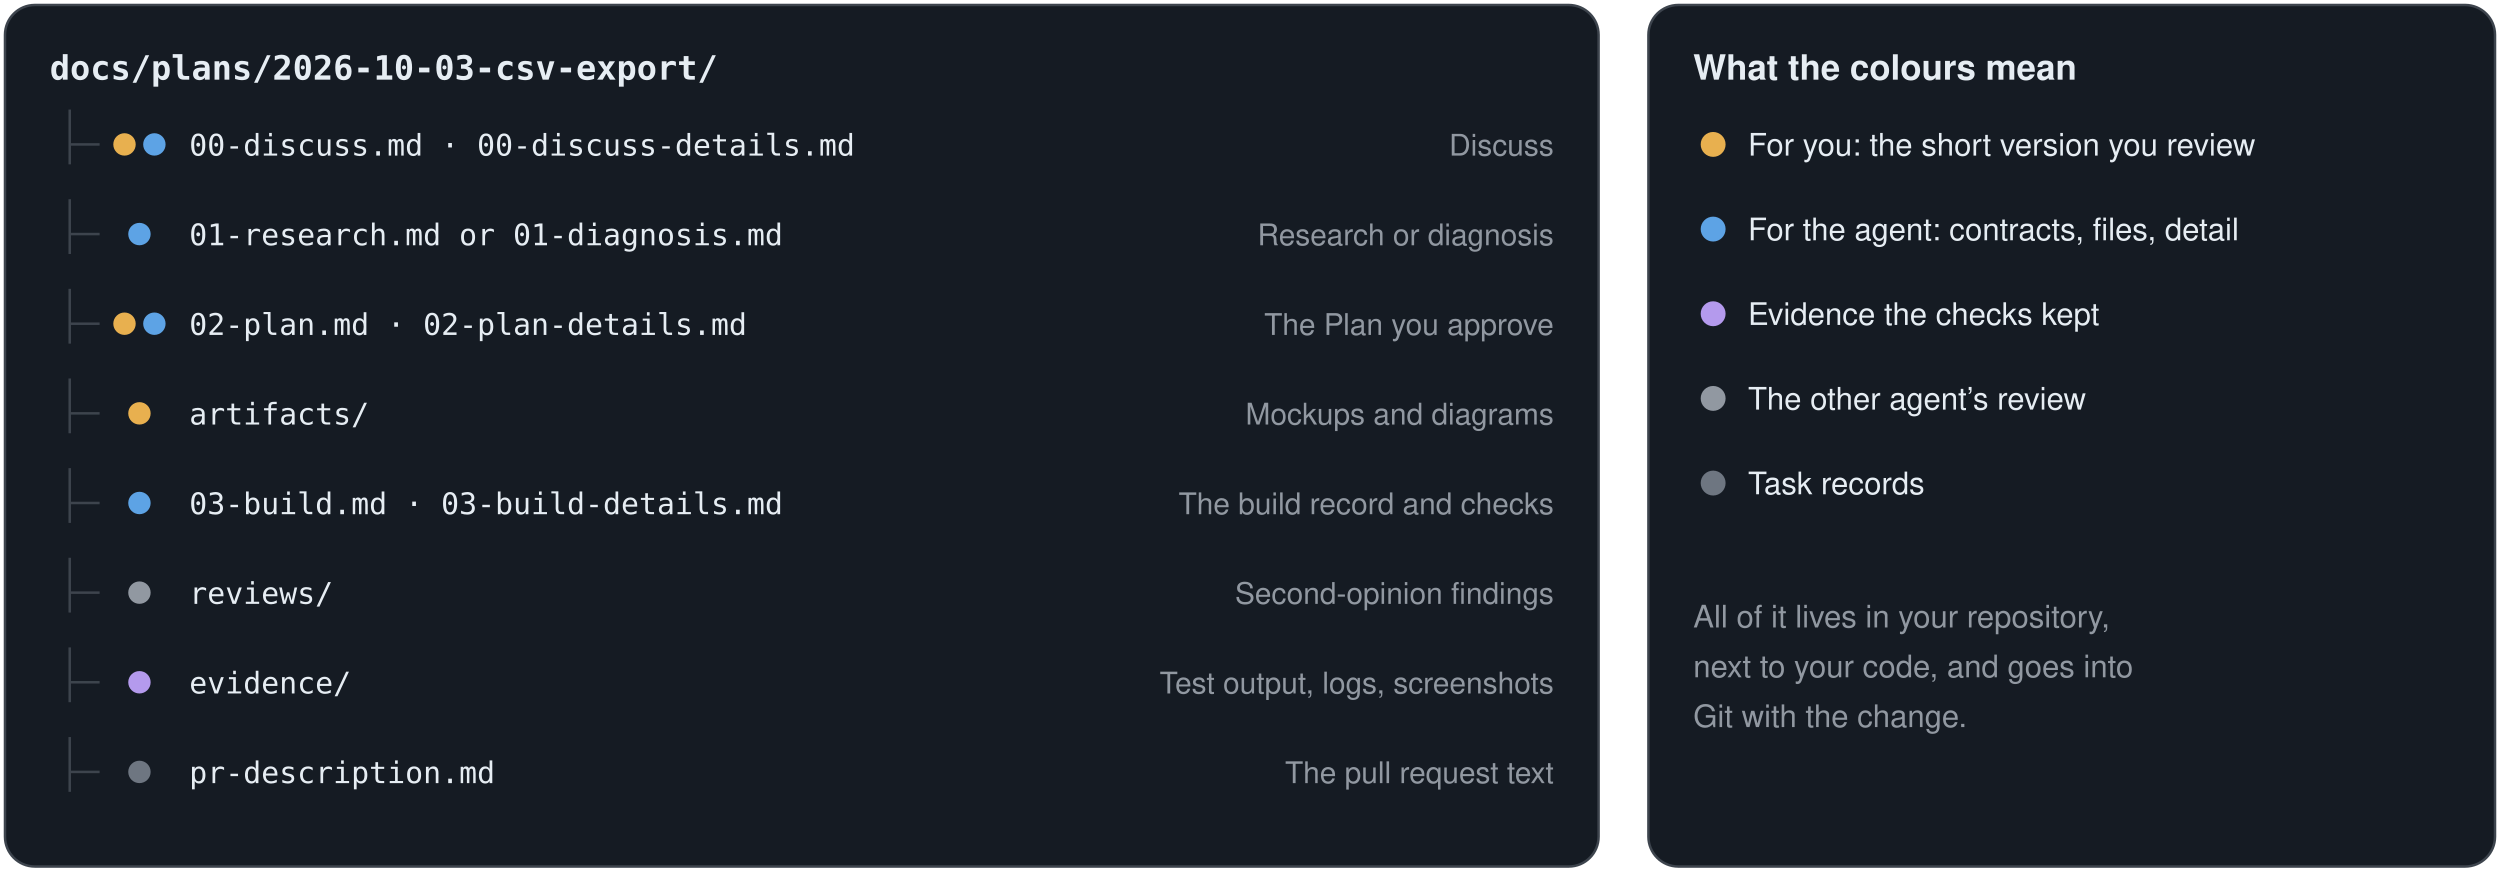
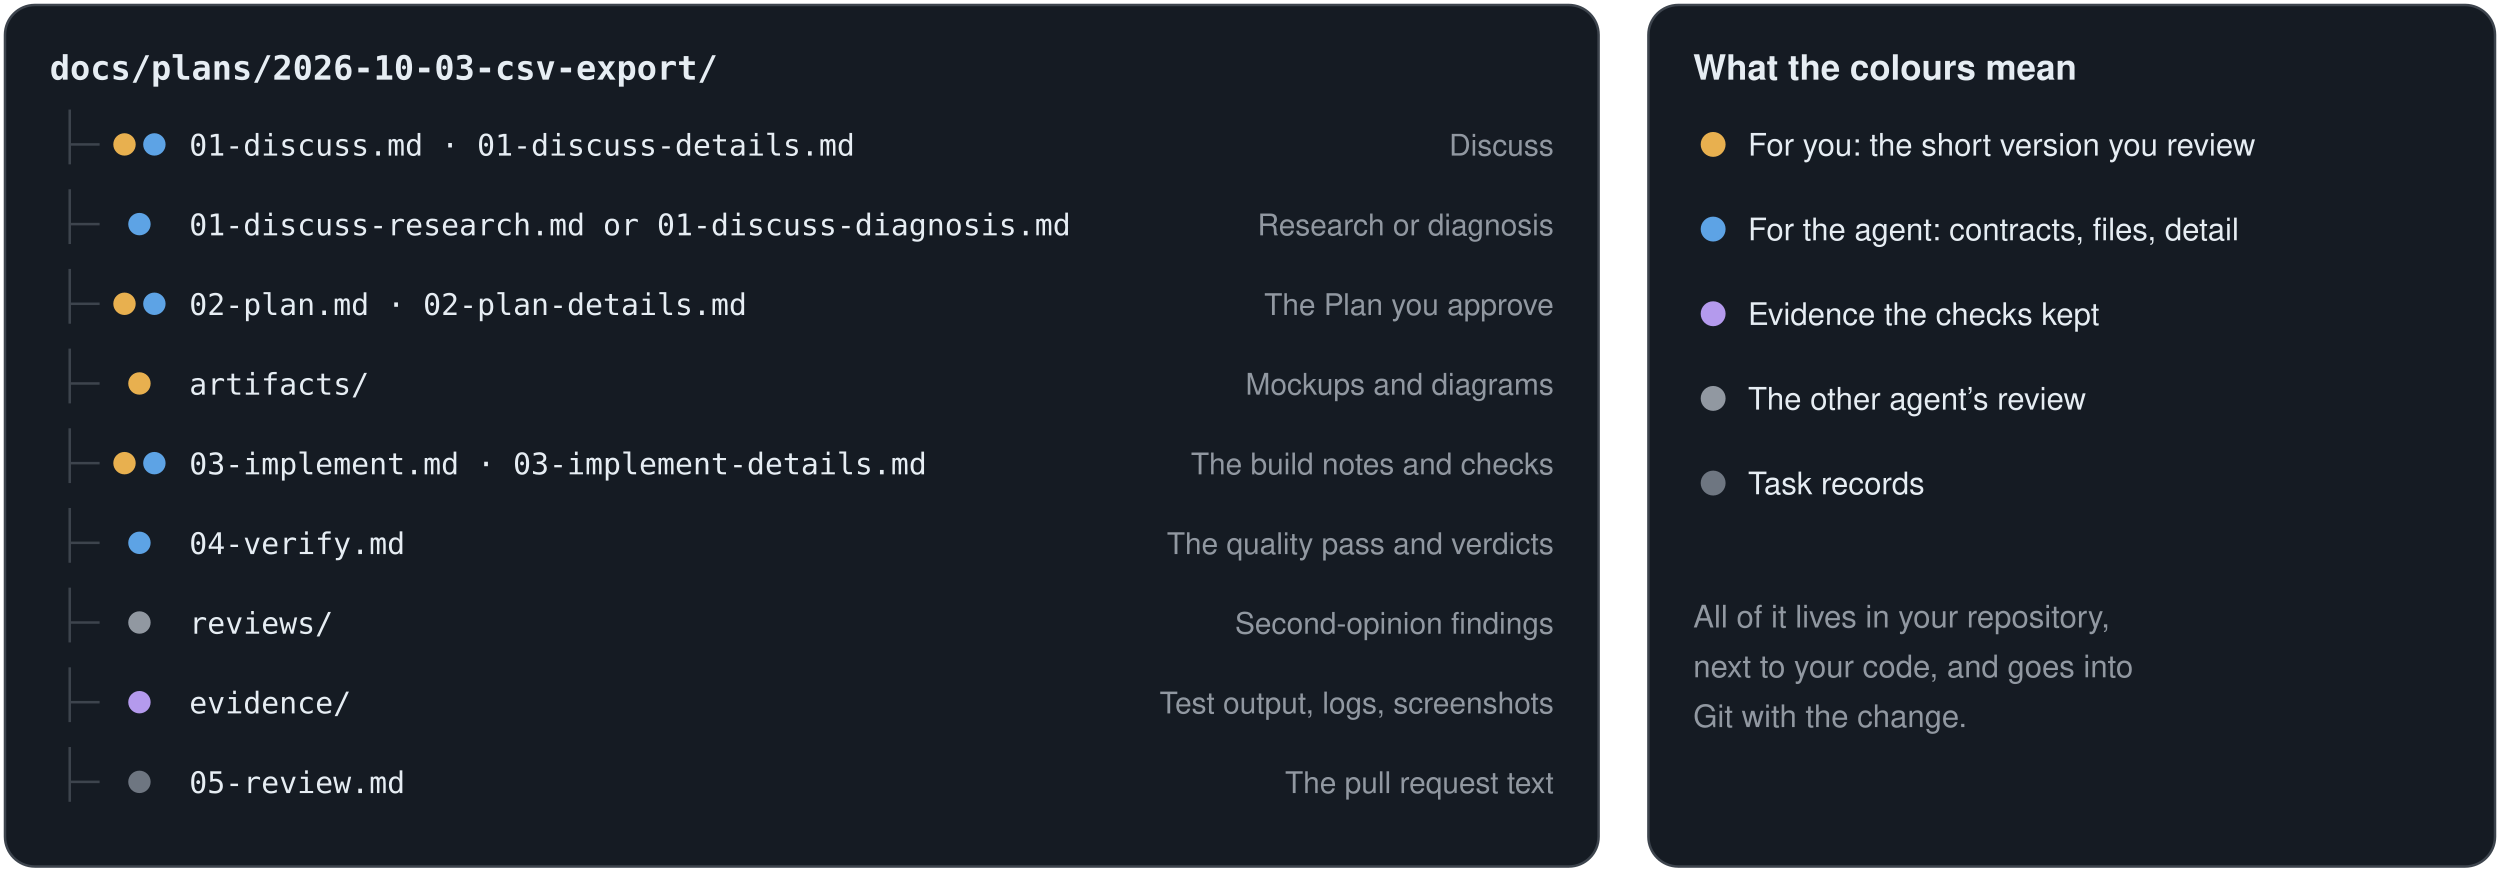
- <svg xmlns="http://www.w3.org/2000/svg" width="1004" height="354" viewBox="-2 -2 1004 354" role="img" aria-label="A task folder in docs/plans: the Discuss and Plan documents with their details, research or diagnosis, mockups, the build record, reviews, evidence and the pull request text">
+ <svg xmlns="http://www.w3.org/2000/svg" width="1004" height="354" viewBox="-2 -2 1004 354" role="img" aria-label="A task folder in docs/plans: one file per step, from 01-discuss to 05-review, with the agent’s details beside Discuss, Plan and Implement, research or diagnosis, mockups, reviews and evidence">
  <rect x="0" y="0" width="640" height="346" rx="12" fill="#151b23" stroke="#3d444d" stroke-width="1" />
  <text x="18" y="30" font-family="ui-monospace, SFMono-Regular, Menlo, Consolas, monospace" font-size="13.5" font-weight="700" fill="#e6edf3" text-anchor="start">docs/plans/2026-10-03-csv-export/</text>
  <line x1="26" y1="42" x2="26" y2="64" stroke="#3d444d" />
  <line x1="26" y1="56" x2="38" y2="56" stroke="#3d444d" />
  <circle cx="48" cy="56" r="4.5" fill="#e8b04f" />
  <circle cx="60" cy="56" r="4.5" fill="#5da3e5" />
-   <text x="74" y="60.5" font-family="ui-monospace, SFMono-Regular, Menlo, Consolas, monospace" font-size="12" font-weight="500" fill="#e6edf3" text-anchor="start">00-discuss.md · 00-discuss-details.md</text>
+   <text x="74" y="60.5" font-family="ui-monospace, SFMono-Regular, Menlo, Consolas, monospace" font-size="12" font-weight="500" fill="#e6edf3" text-anchor="start">01-discuss.md · 01-discuss-details.md</text>
  <text x="622" y="60.5" font-family="-apple-system, BlinkMacSystemFont, 'Segoe UI', 'Helvetica Neue', Helvetica, Arial, sans-serif" font-size="12" font-weight="400" fill="#9198a1" text-anchor="end">Discuss</text>
-   <line x1="26" y1="78" x2="26" y2="100" stroke="#3d444d" />
-   <line x1="26" y1="92" x2="38" y2="92" stroke="#3d444d" />
-   <circle cx="54" cy="92" r="4.5" fill="#5da3e5" />
-   <text x="74" y="96.5" font-family="ui-monospace, SFMono-Regular, Menlo, Consolas, monospace" font-size="12" font-weight="500" fill="#e6edf3" text-anchor="start">01-research.md or 01-diagnosis.md</text>
-   <text x="622" y="96.5" font-family="-apple-system, BlinkMacSystemFont, 'Segoe UI', 'Helvetica Neue', Helvetica, Arial, sans-serif" font-size="12" font-weight="400" fill="#9198a1" text-anchor="end">Research or diagnosis</text>
-   <line x1="26" y1="114" x2="26" y2="136" stroke="#3d444d" />
-   <line x1="26" y1="128" x2="38" y2="128" stroke="#3d444d" />
-   <circle cx="48" cy="128" r="4.5" fill="#e8b04f" />
-   <circle cx="60" cy="128" r="4.5" fill="#5da3e5" />
-   <text x="74" y="132.5" font-family="ui-monospace, SFMono-Regular, Menlo, Consolas, monospace" font-size="12" font-weight="500" fill="#e6edf3" text-anchor="start">02-plan.md · 02-plan-details.md</text>
-   <text x="622" y="132.5" font-family="-apple-system, BlinkMacSystemFont, 'Segoe UI', 'Helvetica Neue', Helvetica, Arial, sans-serif" font-size="12" font-weight="400" fill="#9198a1" text-anchor="end">The Plan you approve</text>
-   <line x1="26" y1="150" x2="26" y2="172" stroke="#3d444d" />
-   <line x1="26" y1="164" x2="38" y2="164" stroke="#3d444d" />
-   <circle cx="54" cy="164" r="4.5" fill="#e8b04f" />
-   <text x="74" y="168.5" font-family="ui-monospace, SFMono-Regular, Menlo, Consolas, monospace" font-size="12" font-weight="500" fill="#e6edf3" text-anchor="start">artifacts/</text>
-   <text x="622" y="168.5" font-family="-apple-system, BlinkMacSystemFont, 'Segoe UI', 'Helvetica Neue', Helvetica, Arial, sans-serif" font-size="12" font-weight="400" fill="#9198a1" text-anchor="end">Mockups and diagrams</text>
-   <line x1="26" y1="186" x2="26" y2="208" stroke="#3d444d" />
-   <line x1="26" y1="200" x2="38" y2="200" stroke="#3d444d" />
-   <circle cx="54" cy="200" r="4.5" fill="#5da3e5" />
-   <text x="74" y="204.5" font-family="ui-monospace, SFMono-Regular, Menlo, Consolas, monospace" font-size="12" font-weight="500" fill="#e6edf3" text-anchor="start">03-build.md · 03-build-details.md</text>
-   <text x="622" y="204.5" font-family="-apple-system, BlinkMacSystemFont, 'Segoe UI', 'Helvetica Neue', Helvetica, Arial, sans-serif" font-size="12" font-weight="400" fill="#9198a1" text-anchor="end">The build record and checks</text>
-   <line x1="26" y1="222" x2="26" y2="244" stroke="#3d444d" />
-   <line x1="26" y1="236" x2="38" y2="236" stroke="#3d444d" />
-   <circle cx="54" cy="236" r="4.5" fill="#9198a1" />
-   <text x="74" y="240.5" font-family="ui-monospace, SFMono-Regular, Menlo, Consolas, monospace" font-size="12" font-weight="500" fill="#e6edf3" text-anchor="start">reviews/</text>
-   <text x="622" y="240.5" font-family="-apple-system, BlinkMacSystemFont, 'Segoe UI', 'Helvetica Neue', Helvetica, Arial, sans-serif" font-size="12" font-weight="400" fill="#9198a1" text-anchor="end">Second-opinion findings</text>
-   <line x1="26" y1="258" x2="26" y2="280" stroke="#3d444d" />
-   <line x1="26" y1="272" x2="38" y2="272" stroke="#3d444d" />
-   <circle cx="54" cy="272" r="4.5" fill="#b49aed" />
-   <text x="74" y="276.5" font-family="ui-monospace, SFMono-Regular, Menlo, Consolas, monospace" font-size="12" font-weight="500" fill="#e6edf3" text-anchor="start">evidence/</text>
-   <text x="622" y="276.5" font-family="-apple-system, BlinkMacSystemFont, 'Segoe UI', 'Helvetica Neue', Helvetica, Arial, sans-serif" font-size="12" font-weight="400" fill="#9198a1" text-anchor="end">Test output, logs, screenshots</text>
-   <line x1="26" y1="294" x2="26" y2="316" stroke="#3d444d" />
-   <line x1="26" y1="308" x2="38" y2="308" stroke="#3d444d" />
-   <circle cx="54" cy="308" r="4.5" fill="#6e7681" />
-   <text x="74" y="312.5" font-family="ui-monospace, SFMono-Regular, Menlo, Consolas, monospace" font-size="12" font-weight="500" fill="#e6edf3" text-anchor="start">pr-description.md</text>
-   <text x="622" y="312.5" font-family="-apple-system, BlinkMacSystemFont, 'Segoe UI', 'Helvetica Neue', Helvetica, Arial, sans-serif" font-size="12" font-weight="400" fill="#9198a1" text-anchor="end">The pull request text</text>
+   <line x1="26" y1="74" x2="26" y2="96" stroke="#3d444d" />
+   <line x1="26" y1="88" x2="38" y2="88" stroke="#3d444d" />
+   <circle cx="54" cy="88" r="4.5" fill="#5da3e5" />
+   <text x="74" y="92.5" font-family="ui-monospace, SFMono-Regular, Menlo, Consolas, monospace" font-size="12" font-weight="500" fill="#e6edf3" text-anchor="start">01-discuss-research.md or 01-discuss-diagnosis.md</text>
+   <text x="622" y="92.5" font-family="-apple-system, BlinkMacSystemFont, 'Segoe UI', 'Helvetica Neue', Helvetica, Arial, sans-serif" font-size="12" font-weight="400" fill="#9198a1" text-anchor="end">Research or diagnosis</text>
+   <line x1="26" y1="106" x2="26" y2="128" stroke="#3d444d" />
+   <line x1="26" y1="120" x2="38" y2="120" stroke="#3d444d" />
+   <circle cx="48" cy="120" r="4.5" fill="#e8b04f" />
+   <circle cx="60" cy="120" r="4.5" fill="#5da3e5" />
+   <text x="74" y="124.5" font-family="ui-monospace, SFMono-Regular, Menlo, Consolas, monospace" font-size="12" font-weight="500" fill="#e6edf3" text-anchor="start">02-plan.md · 02-plan-details.md</text>
+   <text x="622" y="124.5" font-family="-apple-system, BlinkMacSystemFont, 'Segoe UI', 'Helvetica Neue', Helvetica, Arial, sans-serif" font-size="12" font-weight="400" fill="#9198a1" text-anchor="end">The Plan you approve</text>
+   <line x1="26" y1="138" x2="26" y2="160" stroke="#3d444d" />
+   <line x1="26" y1="152" x2="38" y2="152" stroke="#3d444d" />
+   <circle cx="54" cy="152" r="4.5" fill="#e8b04f" />
+   <text x="74" y="156.5" font-family="ui-monospace, SFMono-Regular, Menlo, Consolas, monospace" font-size="12" font-weight="500" fill="#e6edf3" text-anchor="start">artifacts/</text>
+   <text x="622" y="156.5" font-family="-apple-system, BlinkMacSystemFont, 'Segoe UI', 'Helvetica Neue', Helvetica, Arial, sans-serif" font-size="12" font-weight="400" fill="#9198a1" text-anchor="end">Mockups and diagrams</text>
+   <line x1="26" y1="170" x2="26" y2="192" stroke="#3d444d" />
+   <line x1="26" y1="184" x2="38" y2="184" stroke="#3d444d" />
+   <circle cx="48" cy="184" r="4.5" fill="#e8b04f" />
+   <circle cx="60" cy="184" r="4.5" fill="#5da3e5" />
+   <text x="74" y="188.5" font-family="ui-monospace, SFMono-Regular, Menlo, Consolas, monospace" font-size="12" font-weight="500" fill="#e6edf3" text-anchor="start">03-implement.md · 03-implement-details.md</text>
+   <text x="622" y="188.5" font-family="-apple-system, BlinkMacSystemFont, 'Segoe UI', 'Helvetica Neue', Helvetica, Arial, sans-serif" font-size="12" font-weight="400" fill="#9198a1" text-anchor="end">The build notes and checks</text>
+   <line x1="26" y1="202" x2="26" y2="224" stroke="#3d444d" />
+   <line x1="26" y1="216" x2="38" y2="216" stroke="#3d444d" />
+   <circle cx="54" cy="216" r="4.5" fill="#5da3e5" />
+   <text x="74" y="220.5" font-family="ui-monospace, SFMono-Regular, Menlo, Consolas, monospace" font-size="12" font-weight="500" fill="#e6edf3" text-anchor="start">04-verify.md</text>
+   <text x="622" y="220.5" font-family="-apple-system, BlinkMacSystemFont, 'Segoe UI', 'Helvetica Neue', Helvetica, Arial, sans-serif" font-size="12" font-weight="400" fill="#9198a1" text-anchor="end">The quality pass and verdicts</text>
+   <line x1="26" y1="234" x2="26" y2="256" stroke="#3d444d" />
+   <line x1="26" y1="248" x2="38" y2="248" stroke="#3d444d" />
+   <circle cx="54" cy="248" r="4.5" fill="#9198a1" />
+   <text x="74" y="252.5" font-family="ui-monospace, SFMono-Regular, Menlo, Consolas, monospace" font-size="12" font-weight="500" fill="#e6edf3" text-anchor="start">reviews/</text>
+   <text x="622" y="252.5" font-family="-apple-system, BlinkMacSystemFont, 'Segoe UI', 'Helvetica Neue', Helvetica, Arial, sans-serif" font-size="12" font-weight="400" fill="#9198a1" text-anchor="end">Second-opinion findings</text>
+   <line x1="26" y1="266" x2="26" y2="288" stroke="#3d444d" />
+   <line x1="26" y1="280" x2="38" y2="280" stroke="#3d444d" />
+   <circle cx="54" cy="280" r="4.5" fill="#b49aed" />
+   <text x="74" y="284.5" font-family="ui-monospace, SFMono-Regular, Menlo, Consolas, monospace" font-size="12" font-weight="500" fill="#e6edf3" text-anchor="start">evidence/</text>
+   <text x="622" y="284.5" font-family="-apple-system, BlinkMacSystemFont, 'Segoe UI', 'Helvetica Neue', Helvetica, Arial, sans-serif" font-size="12" font-weight="400" fill="#9198a1" text-anchor="end">Test output, logs, screenshots</text>
+   <line x1="26" y1="298" x2="26" y2="320" stroke="#3d444d" />
+   <line x1="26" y1="312" x2="38" y2="312" stroke="#3d444d" />
+   <circle cx="54" cy="312" r="4.5" fill="#6e7681" />
+   <text x="74" y="316.5" font-family="ui-monospace, SFMono-Regular, Menlo, Consolas, monospace" font-size="12" font-weight="500" fill="#e6edf3" text-anchor="start">05-review.md</text>
+   <text x="622" y="316.5" font-family="-apple-system, BlinkMacSystemFont, 'Segoe UI', 'Helvetica Neue', Helvetica, Arial, sans-serif" font-size="12" font-weight="400" fill="#9198a1" text-anchor="end">The pull request text</text>
  <rect x="660" y="0" width="340" height="346" rx="12" fill="#151b23" stroke="#3d444d" stroke-width="1" />
  <text x="678" y="30" font-family="-apple-system, BlinkMacSystemFont, 'Segoe UI', 'Helvetica Neue', Helvetica, Arial, sans-serif" font-size="14" font-weight="650" fill="#e6edf3" text-anchor="start">What the colours mean</text>
  <circle cx="686" cy="56" r="5" fill="#e8b04f" />
  <text x="700" y="60.5" font-family="-apple-system, BlinkMacSystemFont, 'Segoe UI', 'Helvetica Neue', Helvetica, Arial, sans-serif" font-size="12.5" font-weight="500" fill="#e6edf3" text-anchor="start">For you: the short version you review</text>
  <circle cx="686" cy="90" r="5" fill="#5da3e5" />
  <text x="700" y="94.5" font-family="-apple-system, BlinkMacSystemFont, 'Segoe UI', 'Helvetica Neue', Helvetica, Arial, sans-serif" font-size="12.5" font-weight="500" fill="#e6edf3" text-anchor="start">For the agent: contracts, files, detail</text>
  <circle cx="686" cy="124" r="5" fill="#b49aed" />
  <text x="700" y="128.5" font-family="-apple-system, BlinkMacSystemFont, 'Segoe UI', 'Helvetica Neue', Helvetica, Arial, sans-serif" font-size="12.5" font-weight="500" fill="#e6edf3" text-anchor="start">Evidence the checks kept</text>
  <circle cx="686" cy="158" r="5" fill="#9198a1" />
  <text x="700" y="162.5" font-family="-apple-system, BlinkMacSystemFont, 'Segoe UI', 'Helvetica Neue', Helvetica, Arial, sans-serif" font-size="12.5" font-weight="500" fill="#e6edf3" text-anchor="start">The other agent’s review</text>
  <circle cx="686" cy="192" r="5" fill="#6e7681" />
  <text x="700" y="196.5" font-family="-apple-system, BlinkMacSystemFont, 'Segoe UI', 'Helvetica Neue', Helvetica, Arial, sans-serif" font-size="12.5" font-weight="500" fill="#e6edf3" text-anchor="start">Task records</text>
  <text x="678" y="250" font-family="-apple-system, BlinkMacSystemFont, 'Segoe UI', 'Helvetica Neue', Helvetica, Arial, sans-serif" font-size="12.5" font-weight="400" fill="#9198a1" text-anchor="start">All of it lives in your repository,</text>
  <text x="678" y="270" font-family="-apple-system, BlinkMacSystemFont, 'Segoe UI', 'Helvetica Neue', Helvetica, Arial, sans-serif" font-size="12.5" font-weight="400" fill="#9198a1" text-anchor="start">next to your code, and goes into</text>
  <text x="678" y="290" font-family="-apple-system, BlinkMacSystemFont, 'Segoe UI', 'Helvetica Neue', Helvetica, Arial, sans-serif" font-size="12.5" font-weight="400" fill="#9198a1" text-anchor="start">Git with the change.</text>
</svg>
